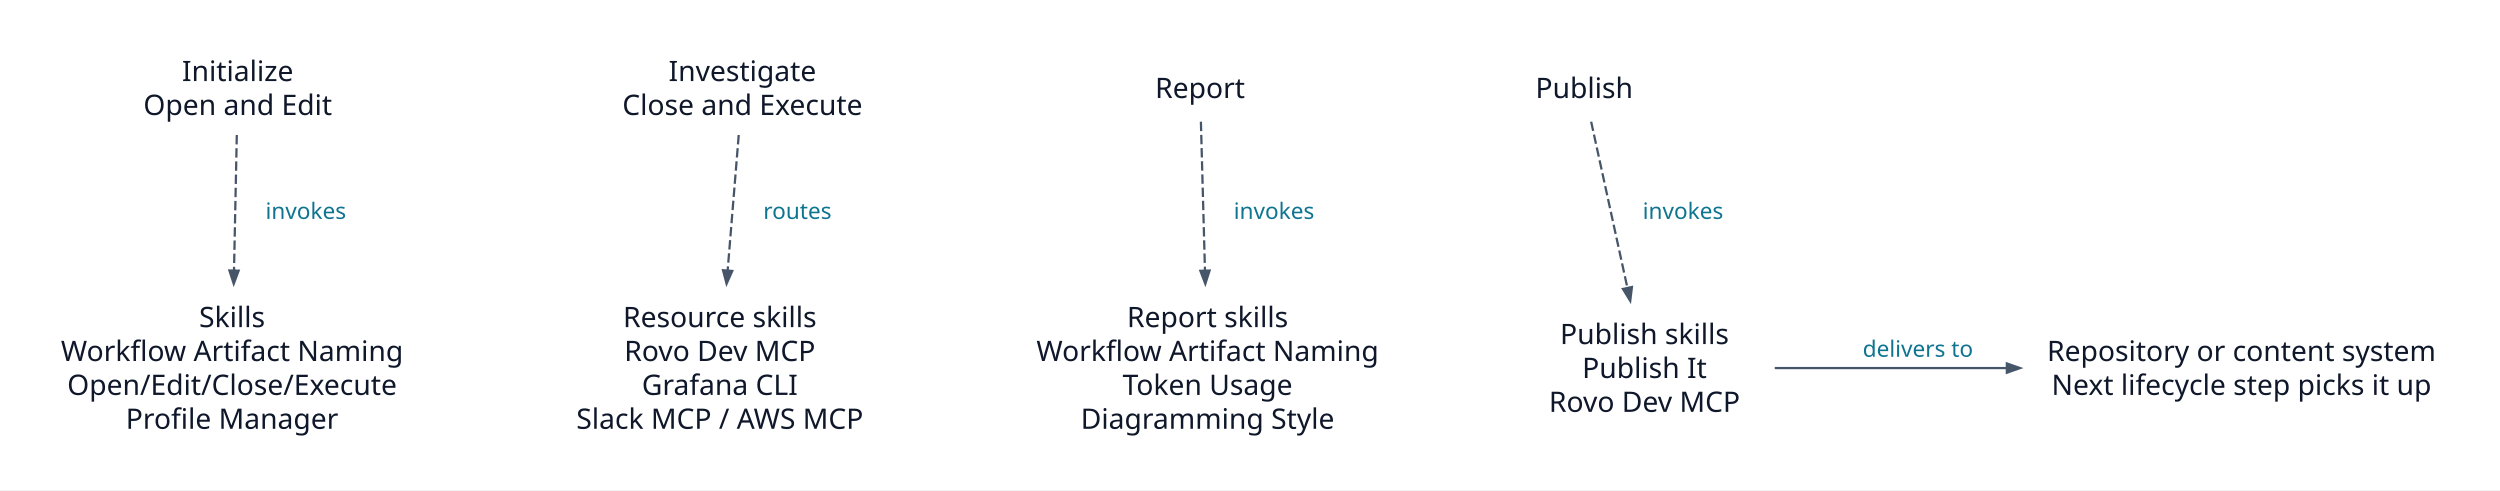
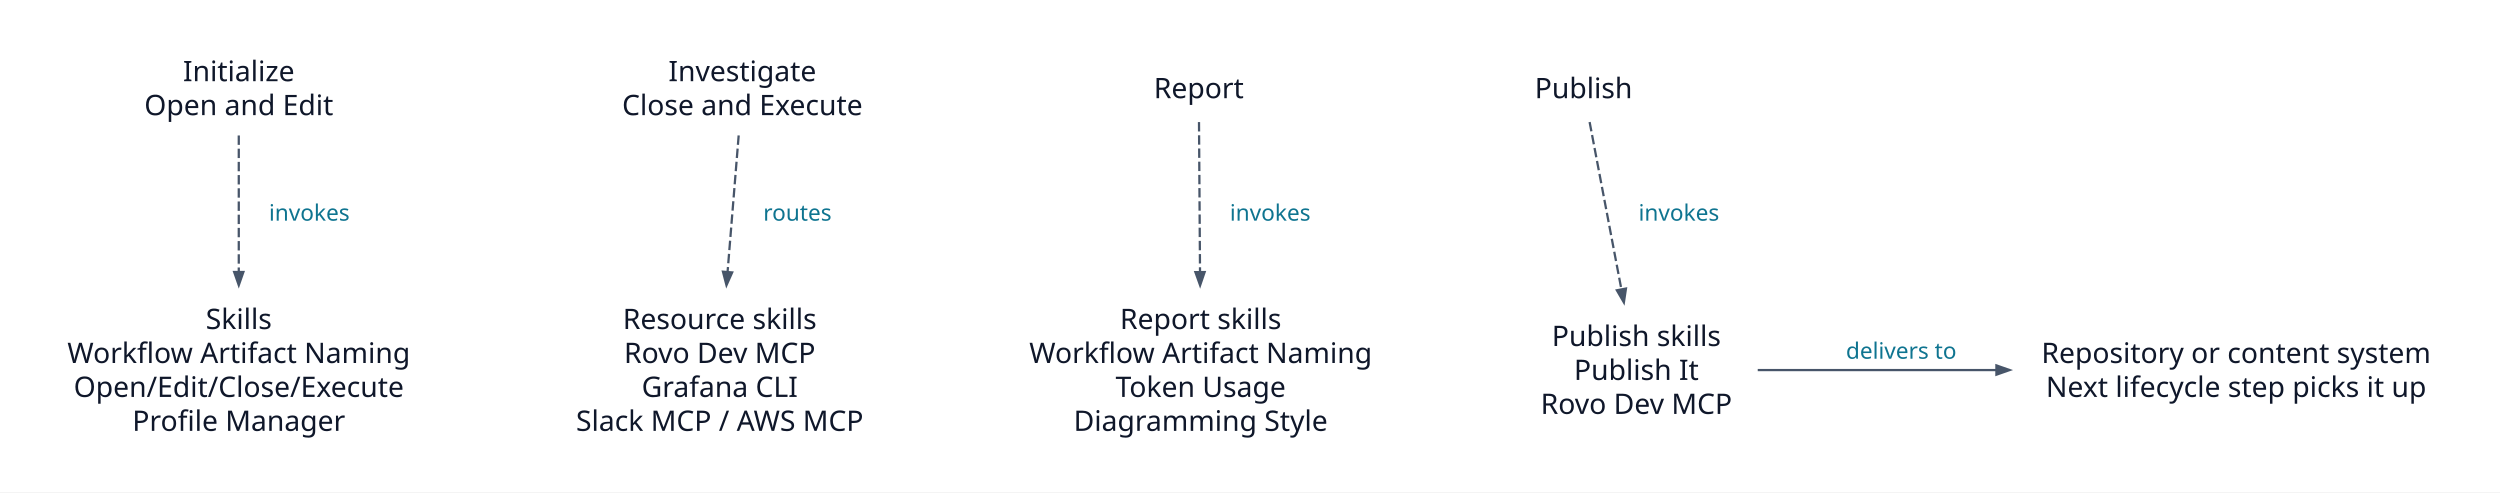
- <svg xmlns="http://www.w3.org/2000/svg" width="2655pt" height="521pt" viewBox="0.00 0.00 2655.00 521.00">
-   <g id="graph0" class="graph" transform="scale(2 2) rotate(0) translate(21.6 238.65)">
-     <polygon fill="#ffffff" stroke="none" points="-21.6,21.6 -21.6,-238.65 1306.1,-238.65 1306.1,21.6 -21.6,21.6" />
+ <svg xmlns="http://www.w3.org/2000/svg" width="2651pt" height="522pt" viewBox="0.00 0.00 2651.00 522.00">
+   <g id="graph0" class="graph" transform="scale(2 2) rotate(0) translate(21.6 239.4)">
+     <polygon fill="#ffffff" stroke="none" points="-21.6,21.6 -21.6,-239.4 1304.1,-239.4 1304.1,21.6 -21.6,21.6" />
    <g id="node1" class="node">
-       <text xml:space="preserve" text-anchor="middle" x="104.62" y="-195.6" font-family="Trebuchet MS" font-size="15.00" fill="#0f172a">Initialize</text>
-       <text xml:space="preserve" text-anchor="middle" x="104.62" y="-177.6" font-family="Trebuchet MS" font-size="15.00" fill="#0f172a">Open and Edit</text>
+       <text xml:space="preserve" text-anchor="middle" x="105" y="-196.35" font-family="Trebuchet MS" font-size="15.00" fill="#0f172a">Initialize</text>
+       <text xml:space="preserve" text-anchor="middle" x="105" y="-178.35" font-family="Trebuchet MS" font-size="15.00" fill="#0f172a">Open and Edit</text>
    </g>
    <g id="node2" class="node">
-       <text xml:space="preserve" text-anchor="middle" x="372.62" y="-195.6" font-family="Trebuchet MS" font-size="15.00" fill="#0f172a">Investigate</text>
-       <text xml:space="preserve" text-anchor="middle" x="372.62" y="-177.6" font-family="Trebuchet MS" font-size="15.00" fill="#0f172a">Close and Execute</text>
+       <text xml:space="preserve" text-anchor="middle" x="372" y="-196.35" font-family="Trebuchet MS" font-size="15.00" fill="#0f172a">Investigate</text>
+       <text xml:space="preserve" text-anchor="middle" x="372" y="-178.35" font-family="Trebuchet MS" font-size="15.00" fill="#0f172a">Close and Execute</text>
    </g>
    <g id="node5" class="node">
-       <text xml:space="preserve" text-anchor="middle" x="101.62" y="-64.95" font-family="Trebuchet MS" font-size="15.00" fill="#0f172a">Skills</text>
-       <text xml:space="preserve" text-anchor="middle" x="101.62" y="-46.95" font-family="Trebuchet MS" font-size="15.00" fill="#0f172a">Workflow Artifact Naming</text>
-       <text xml:space="preserve" text-anchor="middle" x="101.62" y="-28.95" font-family="Trebuchet MS" font-size="15.00" fill="#0f172a">Open/Edit/Close/Execute</text>
-       <text xml:space="preserve" text-anchor="middle" x="101.62" y="-10.95" font-family="Trebuchet MS" font-size="15.00" fill="#0f172a">Profile Manager</text>
+       <text xml:space="preserve" text-anchor="middle" x="105" y="-64.95" font-family="Trebuchet MS" font-size="15.00" fill="#0f172a">Skills</text>
+       <text xml:space="preserve" text-anchor="middle" x="105" y="-46.95" font-family="Trebuchet MS" font-size="15.00" fill="#0f172a">Workflow Artifact Naming</text>
+       <text xml:space="preserve" text-anchor="middle" x="105" y="-28.95" font-family="Trebuchet MS" font-size="15.00" fill="#0f172a">Open/Edit/Close/Execute</text>
+       <text xml:space="preserve" text-anchor="middle" x="105" y="-10.95" font-family="Trebuchet MS" font-size="15.00" fill="#0f172a">Profile Manager</text>
    </g>
    <g id="edge4" class="edge">
-       <path fill="none" stroke="#475569" stroke-width="1.2" stroke-dasharray="5,2" d="M104.14,-166.96C103.74,-147.52 103.16,-119.39 102.66,-94.96" />
-       <polygon fill="#475569" stroke="#475569" stroke-width="1.2" points="105.11,-94.92 102.52,-87.97 100.21,-95.02 105.11,-94.92" />
-       <text xml:space="preserve" text-anchor="start" x="119.39" y="-122.4" font-family="Trebuchet MS" font-size="12.00" fill="#0e7490">invokes</text>
+       <path fill="none" stroke="#475569" stroke-width="1.2" stroke-dasharray="5,2" d="M105,-167.59C105,-147.96 105,-119.53 105,-94.9" />
+       <polygon fill="#475569" stroke="#475569" stroke-width="1.2" points="107.45,-95.19 105,-88.19 102.55,-95.19 107.45,-95.19" />
+       <text xml:space="preserve" text-anchor="start" x="121" y="-122.4" font-family="Trebuchet MS" font-size="12.00" fill="#0e7490">invokes</text>
    </g>
    <g id="node3" class="node">
-       <text xml:space="preserve" text-anchor="middle" x="615.62" y="-186.6" font-family="Trebuchet MS" font-size="15.00" fill="#0f172a">Report</text>
+       <text xml:space="preserve" text-anchor="middle" x="614" y="-187.35" font-family="Trebuchet MS" font-size="15.00" fill="#0f172a">Report</text>
    </g>
    <g id="node6" class="node">
-       <text xml:space="preserve" text-anchor="middle" x="360.62" y="-64.95" font-family="Trebuchet MS" font-size="15.00" fill="#0f172a">Resource skills</text>
-       <text xml:space="preserve" text-anchor="middle" x="360.62" y="-46.95" font-family="Trebuchet MS" font-size="15.00" fill="#0f172a">Rovo Dev MCP</text>
-       <text xml:space="preserve" text-anchor="middle" x="360.62" y="-28.95" font-family="Trebuchet MS" font-size="15.00" fill="#0f172a">Grafana CLI</text>
-       <text xml:space="preserve" text-anchor="middle" x="360.62" y="-10.95" font-family="Trebuchet MS" font-size="15.00" fill="#0f172a">Slack MCP / AWS MCP</text>
+       <text xml:space="preserve" text-anchor="middle" x="360" y="-64.95" font-family="Trebuchet MS" font-size="15.00" fill="#0f172a">Resource skills</text>
+       <text xml:space="preserve" text-anchor="middle" x="360" y="-46.95" font-family="Trebuchet MS" font-size="15.00" fill="#0f172a">Rovo Dev MCP</text>
+       <text xml:space="preserve" text-anchor="middle" x="360" y="-28.95" font-family="Trebuchet MS" font-size="15.00" fill="#0f172a">Grafana CLI</text>
+       <text xml:space="preserve" text-anchor="middle" x="360" y="-10.95" font-family="Trebuchet MS" font-size="15.00" fill="#0f172a">Slack MCP / AWS MCP</text>
    </g>
    <g id="edge5" class="edge">
-       <path fill="none" stroke="#475569" stroke-width="1.2" stroke-dasharray="5,2" d="M370.67,-166.96C369.07,-147.43 366.76,-119.14 364.75,-94.64" />
-       <polygon fill="#475569" stroke="#475569" stroke-width="1.2" points="367.22,-94.74 364.21,-87.97 362.34,-95.14 367.22,-94.74" />
-       <text xml:space="preserve" text-anchor="start" x="383.7" y="-122.4" font-family="Trebuchet MS" font-size="12.00" fill="#0e7490">routes</text>
+       <path fill="none" stroke="#475569" stroke-width="1.2" stroke-dasharray="5,2" d="M370.05,-167.59C368.45,-147.96 366.13,-119.53 364.13,-94.9" />
+       <polygon fill="#475569" stroke="#475569" stroke-width="1.2" points="366.59,-94.96 363.58,-88.18 361.71,-95.36 366.59,-94.96" />
+       <text xml:space="preserve" text-anchor="start" x="383.07" y="-122.4" font-family="Trebuchet MS" font-size="12.00" fill="#0e7490">routes</text>
    </g>
    <g id="node4" class="node">
-       <text xml:space="preserve" text-anchor="middle" x="819.62" y="-186.6" font-family="Trebuchet MS" font-size="15.00" fill="#0f172a">Publish</text>
+       <text xml:space="preserve" text-anchor="middle" x="818" y="-187.35" font-family="Trebuchet MS" font-size="15.00" fill="#0f172a">Publish</text>
    </g>
    <g id="node7" class="node">
-       <text xml:space="preserve" text-anchor="middle" x="619.62" y="-64.95" font-family="Trebuchet MS" font-size="15.00" fill="#0f172a">Report skills</text>
-       <text xml:space="preserve" text-anchor="middle" x="619.62" y="-46.95" font-family="Trebuchet MS" font-size="15.00" fill="#0f172a">Workflow Artifact Naming</text>
-       <text xml:space="preserve" text-anchor="middle" x="619.62" y="-28.95" font-family="Trebuchet MS" font-size="15.00" fill="#0f172a">Token Usage</text>
-       <text xml:space="preserve" text-anchor="middle" x="619.62" y="-10.95" font-family="Trebuchet MS" font-size="15.00" fill="#0f172a">Diagramming Style</text>
+       <text xml:space="preserve" text-anchor="middle" x="615" y="-64.95" font-family="Trebuchet MS" font-size="15.00" fill="#0f172a">Report skills</text>
+       <text xml:space="preserve" text-anchor="middle" x="615" y="-46.95" font-family="Trebuchet MS" font-size="15.00" fill="#0f172a">Workflow Artifact Naming</text>
+       <text xml:space="preserve" text-anchor="middle" x="615" y="-28.95" font-family="Trebuchet MS" font-size="15.00" fill="#0f172a">Token Usage</text>
+       <text xml:space="preserve" text-anchor="middle" x="615" y="-10.95" font-family="Trebuchet MS" font-size="15.00" fill="#0f172a">Diagramming Style</text>
    </g>
    <g id="edge6" class="edge">
-       <path fill="none" stroke="#475569" stroke-width="1.2" stroke-dasharray="5,2" d="M616.08,-174.03C616.61,-154.82 617.49,-122.47 618.24,-94.87" />
-       <polygon fill="#475569" stroke="#475569" stroke-width="1.2" points="620.69,-94.98 618.43,-87.92 615.79,-94.85 620.69,-94.98" />
-       <text xml:space="preserve" text-anchor="start" x="633.51" y="-122.4" font-family="Trebuchet MS" font-size="12.00" fill="#0e7490">invokes</text>
+       <path fill="none" stroke="#475569" stroke-width="1.2" stroke-dasharray="5,2" d="M614.11,-174.69C614.25,-155.38 614.47,-122.87 614.65,-95.13" />
+       <polygon fill="#475569" stroke="#475569" stroke-width="1.2" points="617.1,-95.15 614.7,-88.13 612.2,-95.12 617.1,-95.15" />
+       <text xml:space="preserve" text-anchor="start" x="630.47" y="-122.4" font-family="Trebuchet MS" font-size="12.00" fill="#0e7490">invokes</text>
    </g>
    <g id="node8" class="node">
-       <text xml:space="preserve" text-anchor="middle" x="851.62" y="-55.95" font-family="Trebuchet MS" font-size="15.00" fill="#0f172a">Publish skills</text>
-       <text xml:space="preserve" text-anchor="middle" x="851.62" y="-37.95" font-family="Trebuchet MS" font-size="15.00" fill="#0f172a">Publish It</text>
-       <text xml:space="preserve" text-anchor="middle" x="851.62" y="-19.95" font-family="Trebuchet MS" font-size="15.00" fill="#0f172a">Rovo Dev MCP</text>
+       <text xml:space="preserve" text-anchor="middle" x="846" y="-55.95" font-family="Trebuchet MS" font-size="15.00" fill="#0f172a">Publish skills</text>
+       <text xml:space="preserve" text-anchor="middle" x="846" y="-37.95" font-family="Trebuchet MS" font-size="15.00" fill="#0f172a">Publish It</text>
+       <text xml:space="preserve" text-anchor="middle" x="846" y="-19.95" font-family="Trebuchet MS" font-size="15.00" fill="#0f172a">Rovo Dev MCP</text>
    </g>
    <g id="edge7" class="edge">
-       <path fill="none" stroke="#475569" stroke-width="1.2" stroke-dasharray="5,2" d="M823.3,-174.03C827.97,-152.59 836.22,-114.82 842.61,-85.52" />
-       <polygon fill="#475569" stroke="#475569" stroke-width="1.2" points="844.96,-86.26 844.05,-78.89 840.17,-85.21 844.96,-86.26" />
-       <text xml:space="preserve" text-anchor="start" x="850.67" y="-122.4" font-family="Trebuchet MS" font-size="12.00" fill="#0e7490">invokes</text>
+       <path fill="none" stroke="#475569" stroke-width="1.2" stroke-dasharray="5,2" d="M821.21,-174.69C825.3,-153.15 832.52,-115.18 838.11,-85.73" />
+       <polygon fill="#475569" stroke="#475569" stroke-width="1.2" points="840.48,-86.41 839.38,-79.07 835.66,-85.49 840.48,-86.41" />
+       <text xml:space="preserve" text-anchor="start" x="847.16" y="-122.4" font-family="Trebuchet MS" font-size="12.00" fill="#0e7490">invokes</text>
    </g>
    <g id="node9" class="node">
-       <text xml:space="preserve" text-anchor="middle" x="1168.62" y="-46.95" font-family="Trebuchet MS" font-size="15.00" fill="#0f172a">Repository or content system</text>
-       <text xml:space="preserve" text-anchor="middle" x="1168.62" y="-28.95" font-family="Trebuchet MS" font-size="15.00" fill="#0f172a">Next lifecycle step picks it up</text>
+       <text xml:space="preserve" text-anchor="middle" x="1164" y="-46.95" font-family="Trebuchet MS" font-size="15.00" fill="#0f172a">Repository or content system</text>
+       <text xml:space="preserve" text-anchor="middle" x="1164" y="-28.95" font-family="Trebuchet MS" font-size="15.00" fill="#0f172a">Next lifecycle step picks it up</text>
    </g>
    <g id="edge8" class="edge">
-       <path fill="none" stroke="#475569" stroke-width="1.2" d="M920.8,-43.2C956.93,-43.2 1002.26,-43.2 1044.24,-43.2" />
-       <polygon fill="#475569" stroke="#475569" stroke-width="1.2" points="1044.04,-45.65 1051.04,-43.2 1044.04,-40.75 1044.04,-45.65" />
-       <text xml:space="preserve" text-anchor="start" x="967.5" y="-49.2" font-family="Trebuchet MS" font-size="12.00" fill="#0e7490">delivers to</text>
+       <path fill="none" stroke="#475569" stroke-width="1.2" d="M910.35,-43.2C946.76,-43.2 993.58,-43.2 1037.07,-43.2" />
+       <polygon fill="#475569" stroke="#475569" stroke-width="1.2" points="1036.9,-45.65 1043.9,-43.2 1036.9,-40.75 1036.9,-45.65" />
+       <text xml:space="preserve" text-anchor="start" x="957.12" y="-49.2" font-family="Trebuchet MS" font-size="12.00" fill="#0e7490">delivers to</text>
    </g>
  </g>
</svg>
